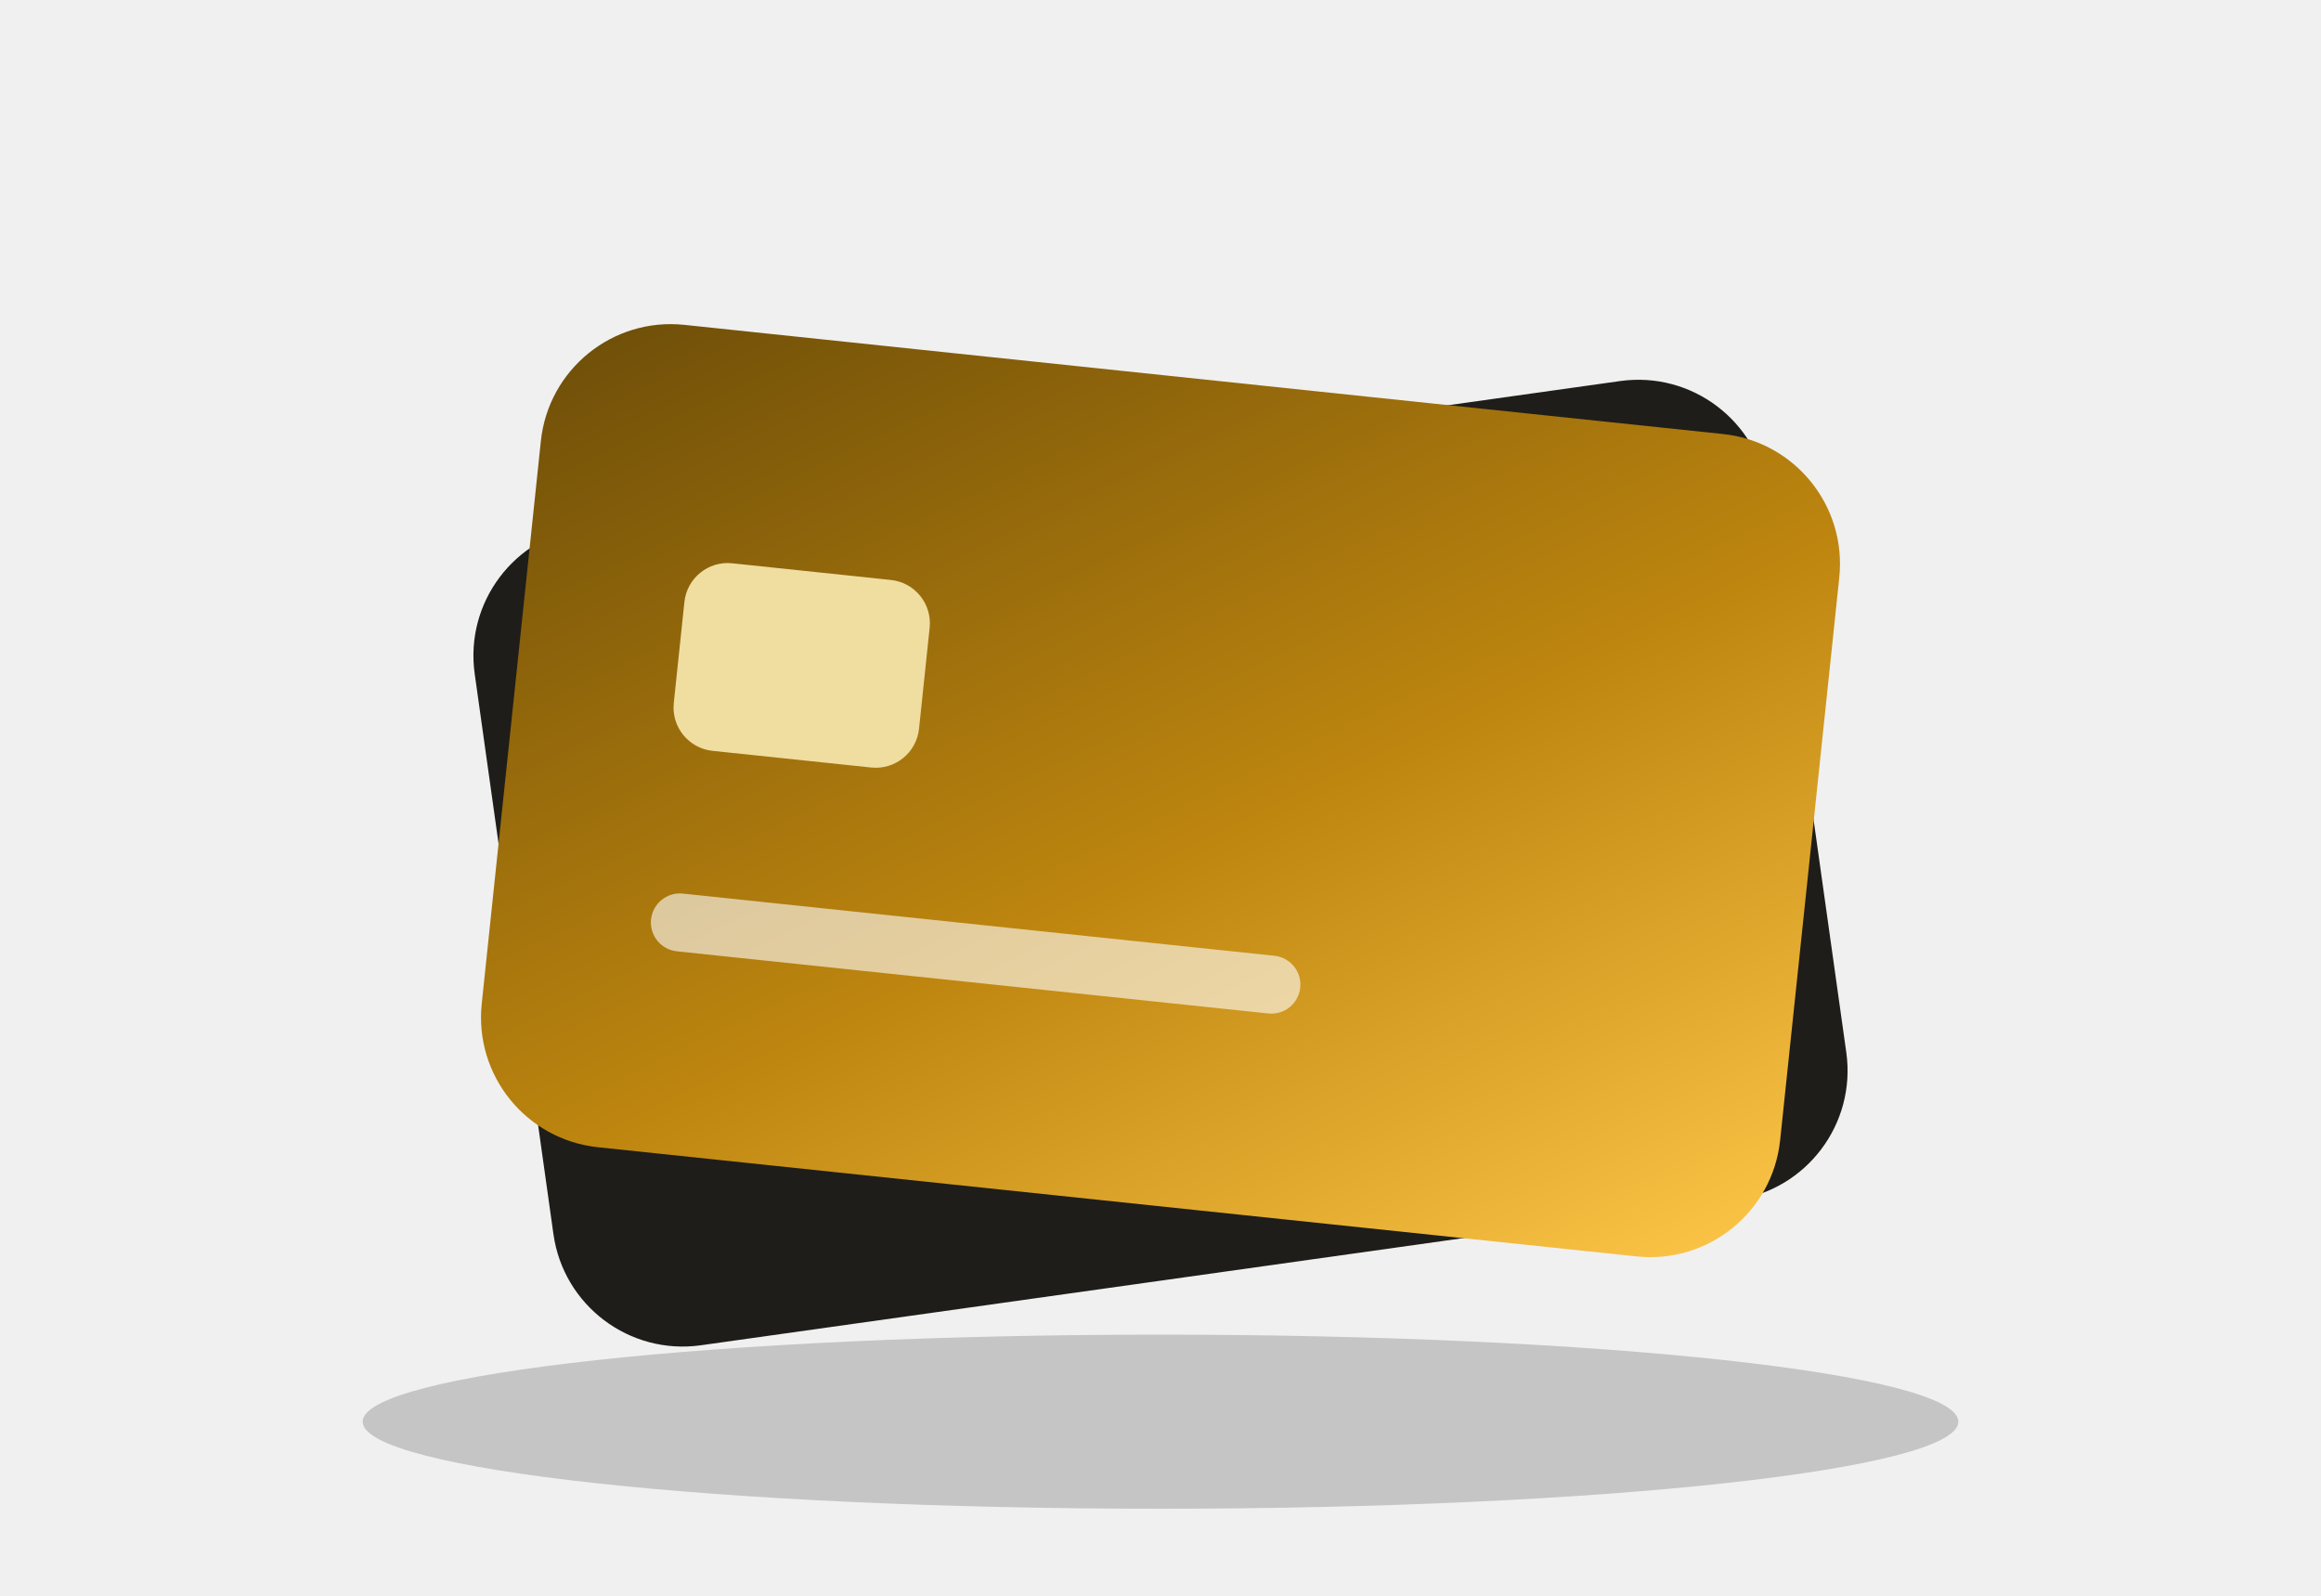
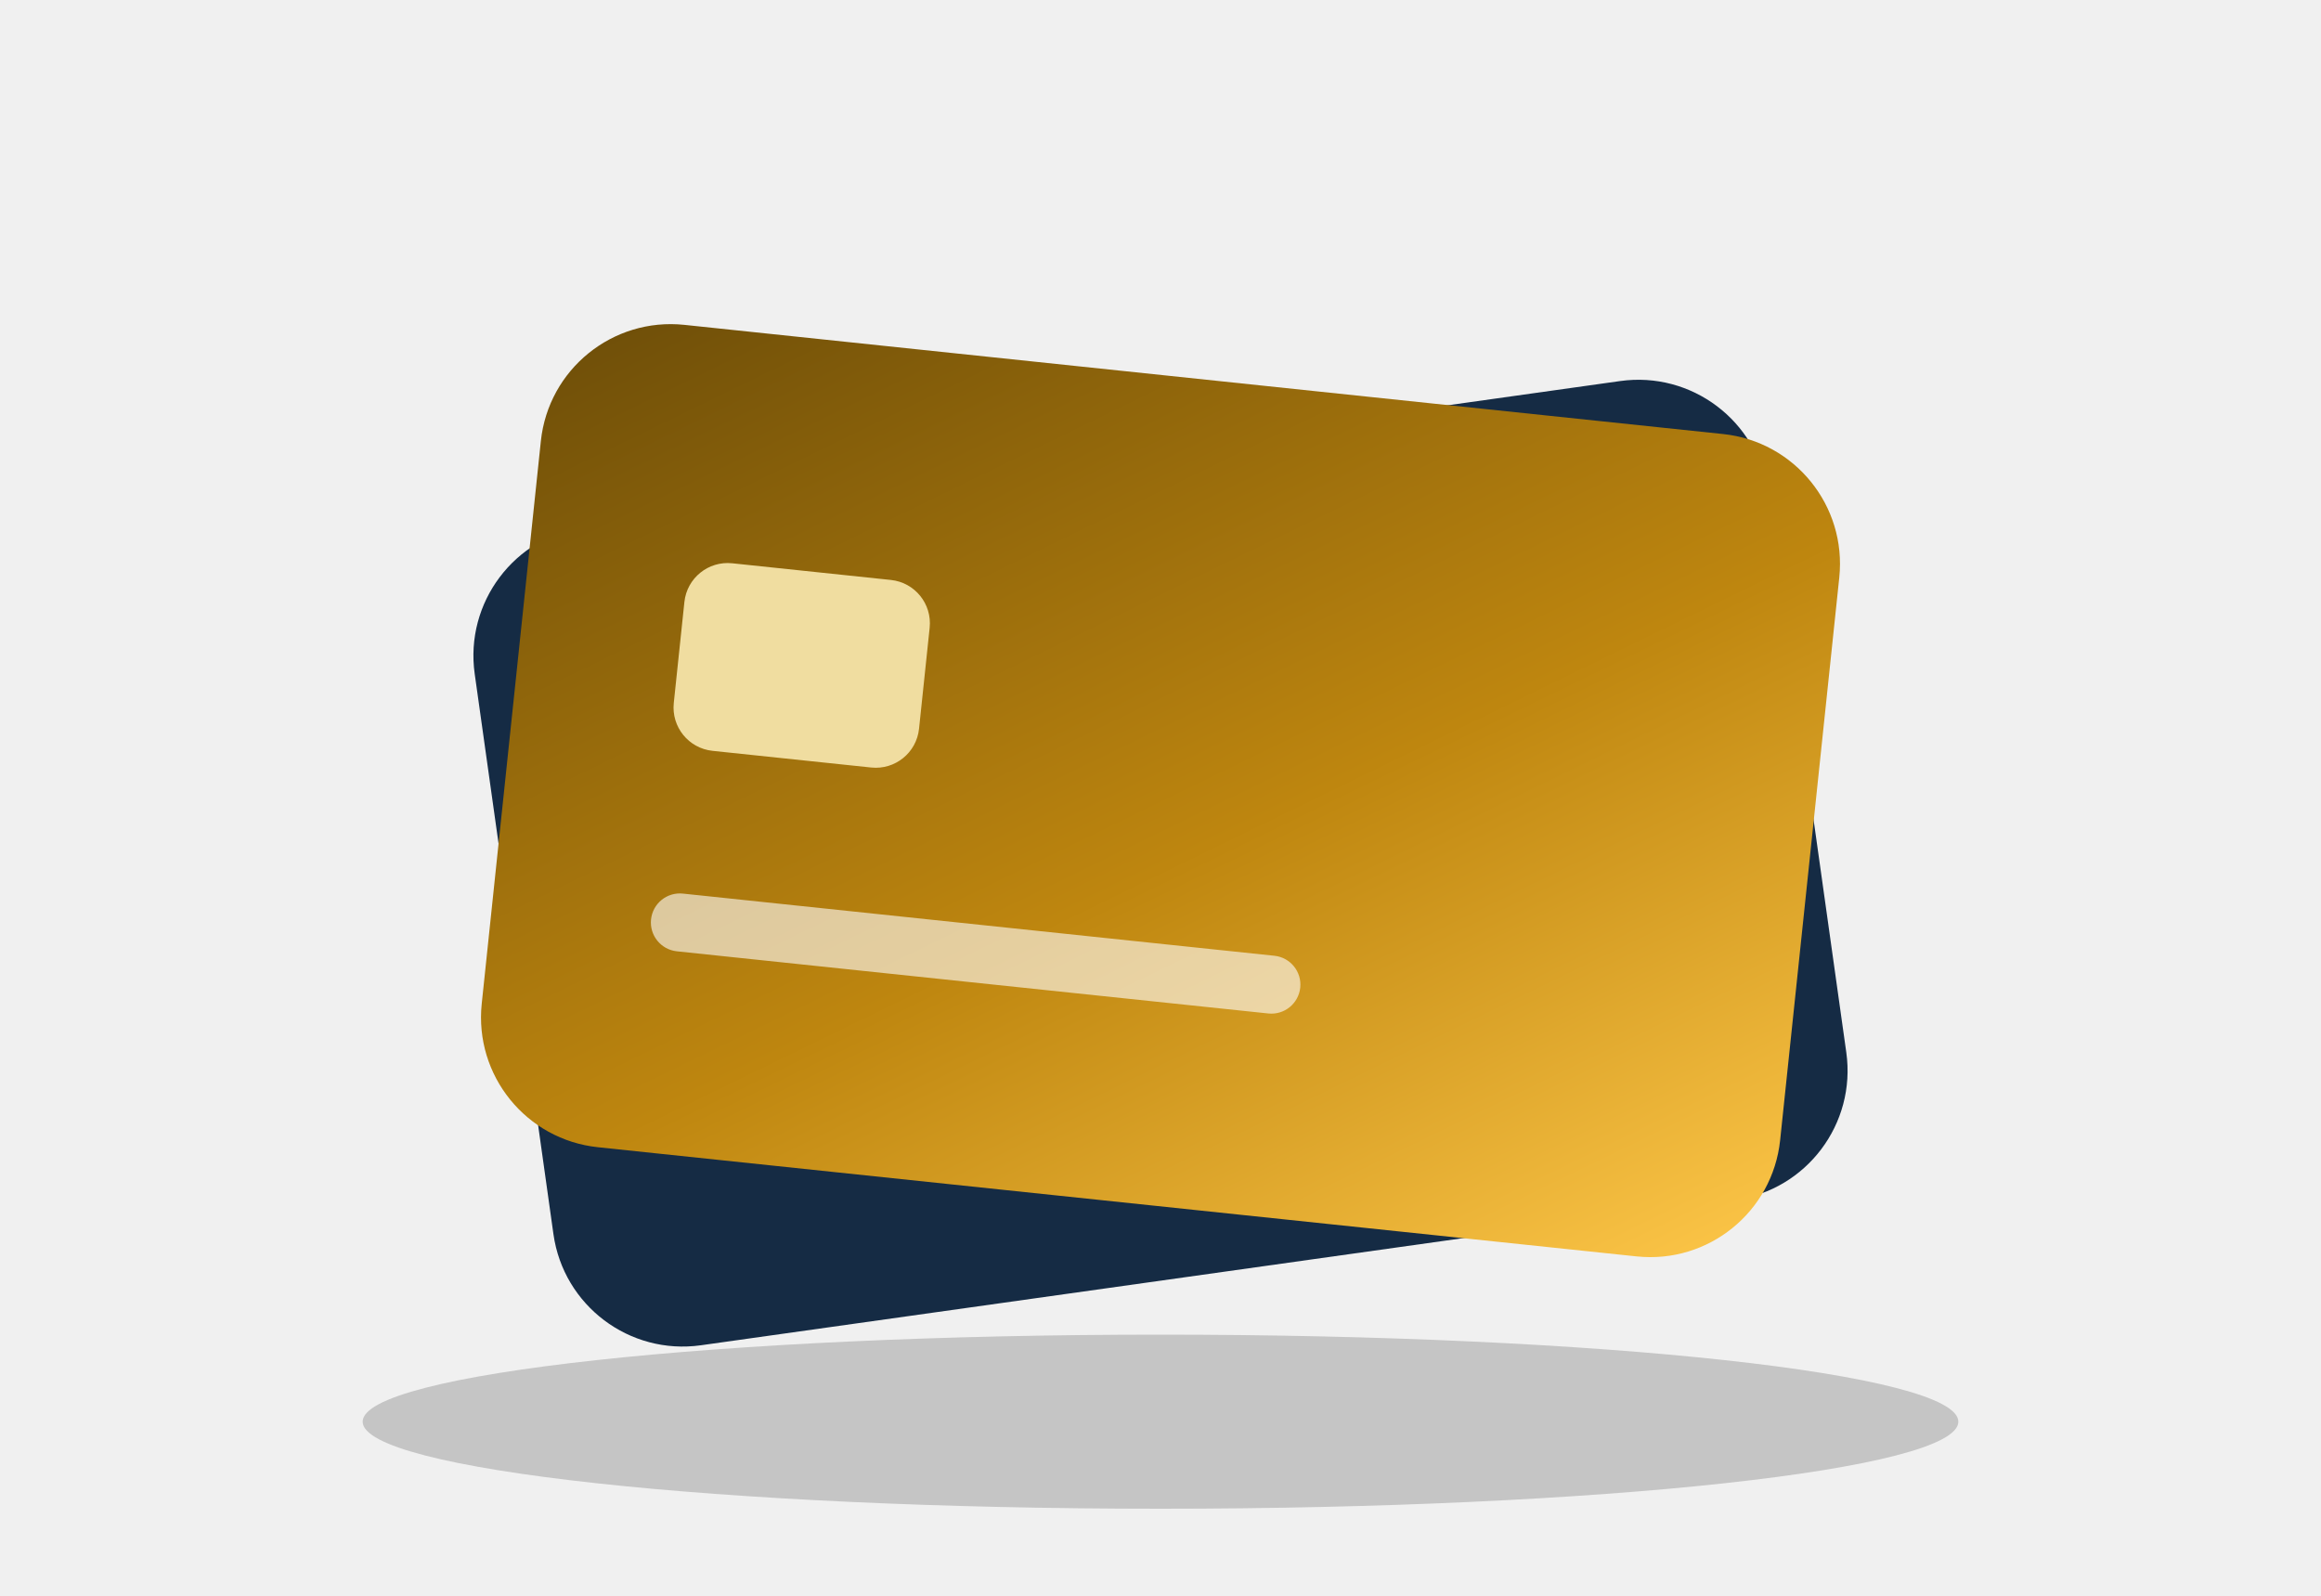
<svg xmlns="http://www.w3.org/2000/svg" viewBox="0 0 320 220">
  <defs>
    <linearGradient id="g" x1="0" y1="0" x2="1" y2="1">
      <stop offset="0" stop-color="#6b4c08" />
      <stop offset=".55" stop-color="#be860f" />
      <stop offset="1" stop-color="#ffc84a" />
    </linearGradient>
  </defs>
  <ellipse cx="160" cy="196" rx="110" ry="12" fill="#000" opacity=".18" />
-   <rect x="70" y="62" width="180" height="114" rx="18" fill="#1f1d19" transform="rotate(-8 160 119)" />
+   <rect x="70" y="62" width="180" height="114" rx="18" fill="#152b44" transform="rotate(-8 160 119)" />
  <rect x="70" y="52" width="180" height="114" rx="18" fill="url(#g)" transform="rotate(6 160 109)" />
  <rect x="92" y="84" width="34" height="26" rx="6" fill="#F0DDA0" transform="rotate(6 160 109)" />
  <rect x="92" y="130" width="90" height="8" rx="4" fill="#fff" opacity=".6" transform="rotate(6 160 109)" />
</svg>
